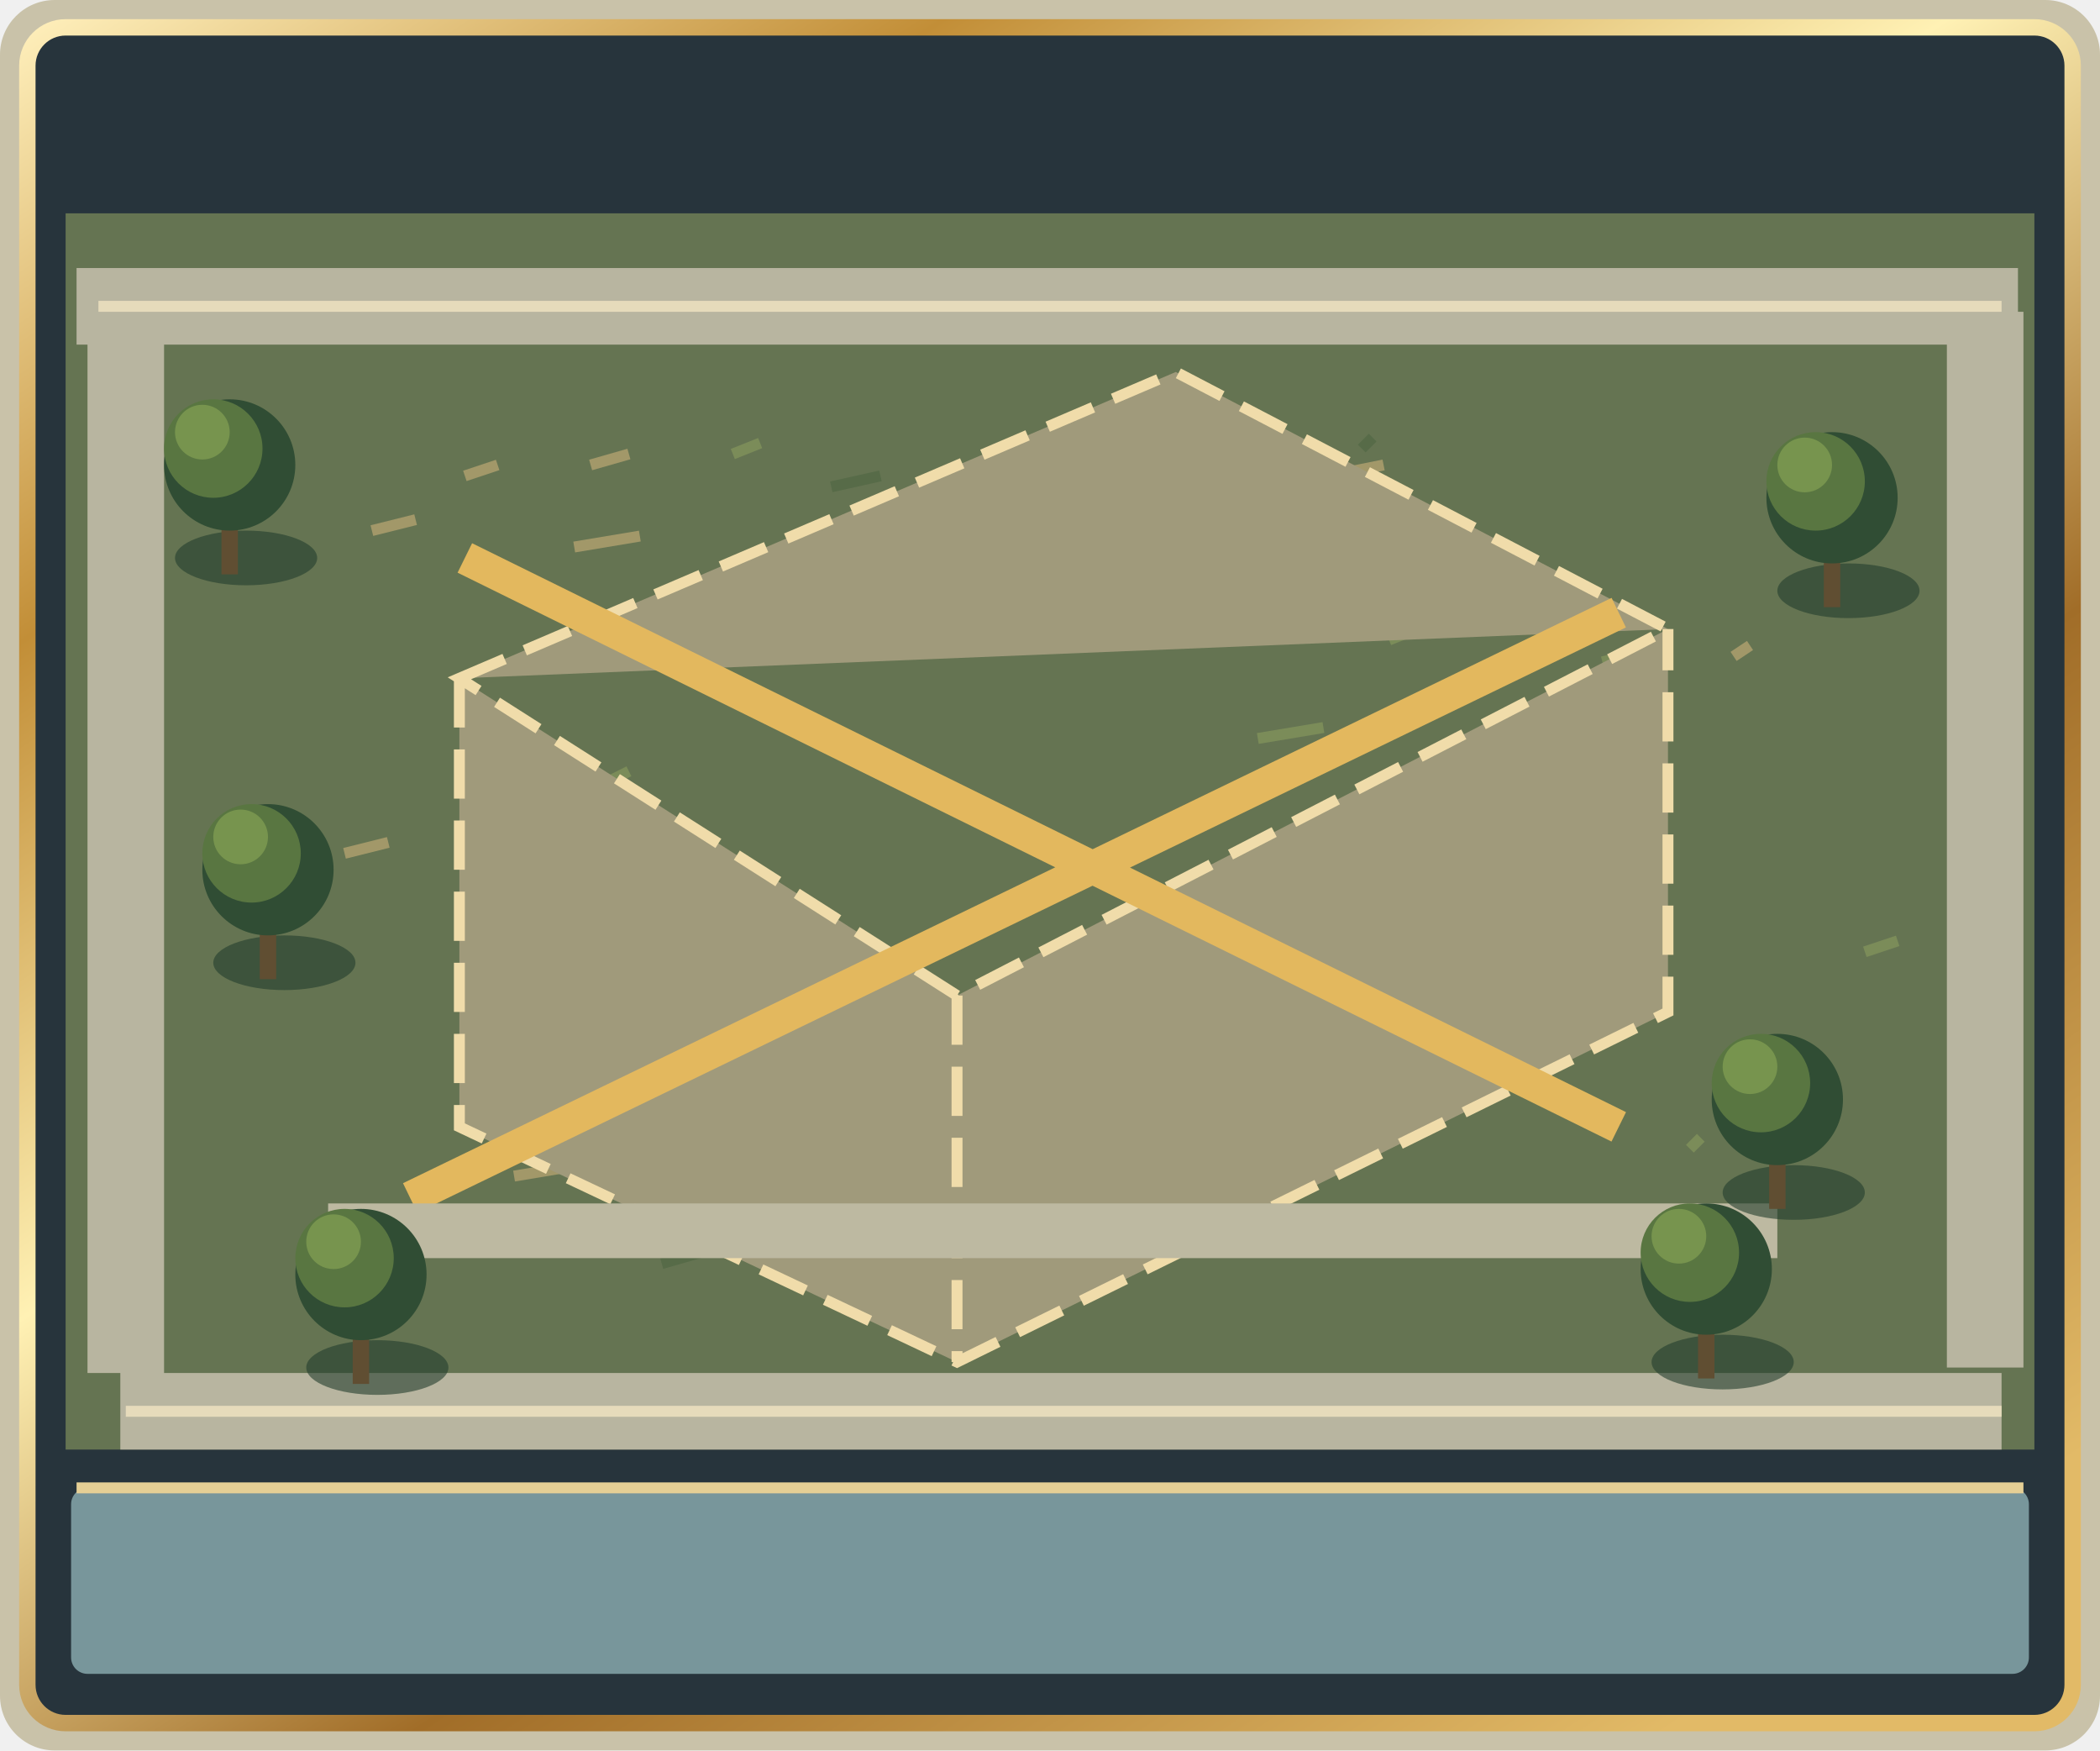
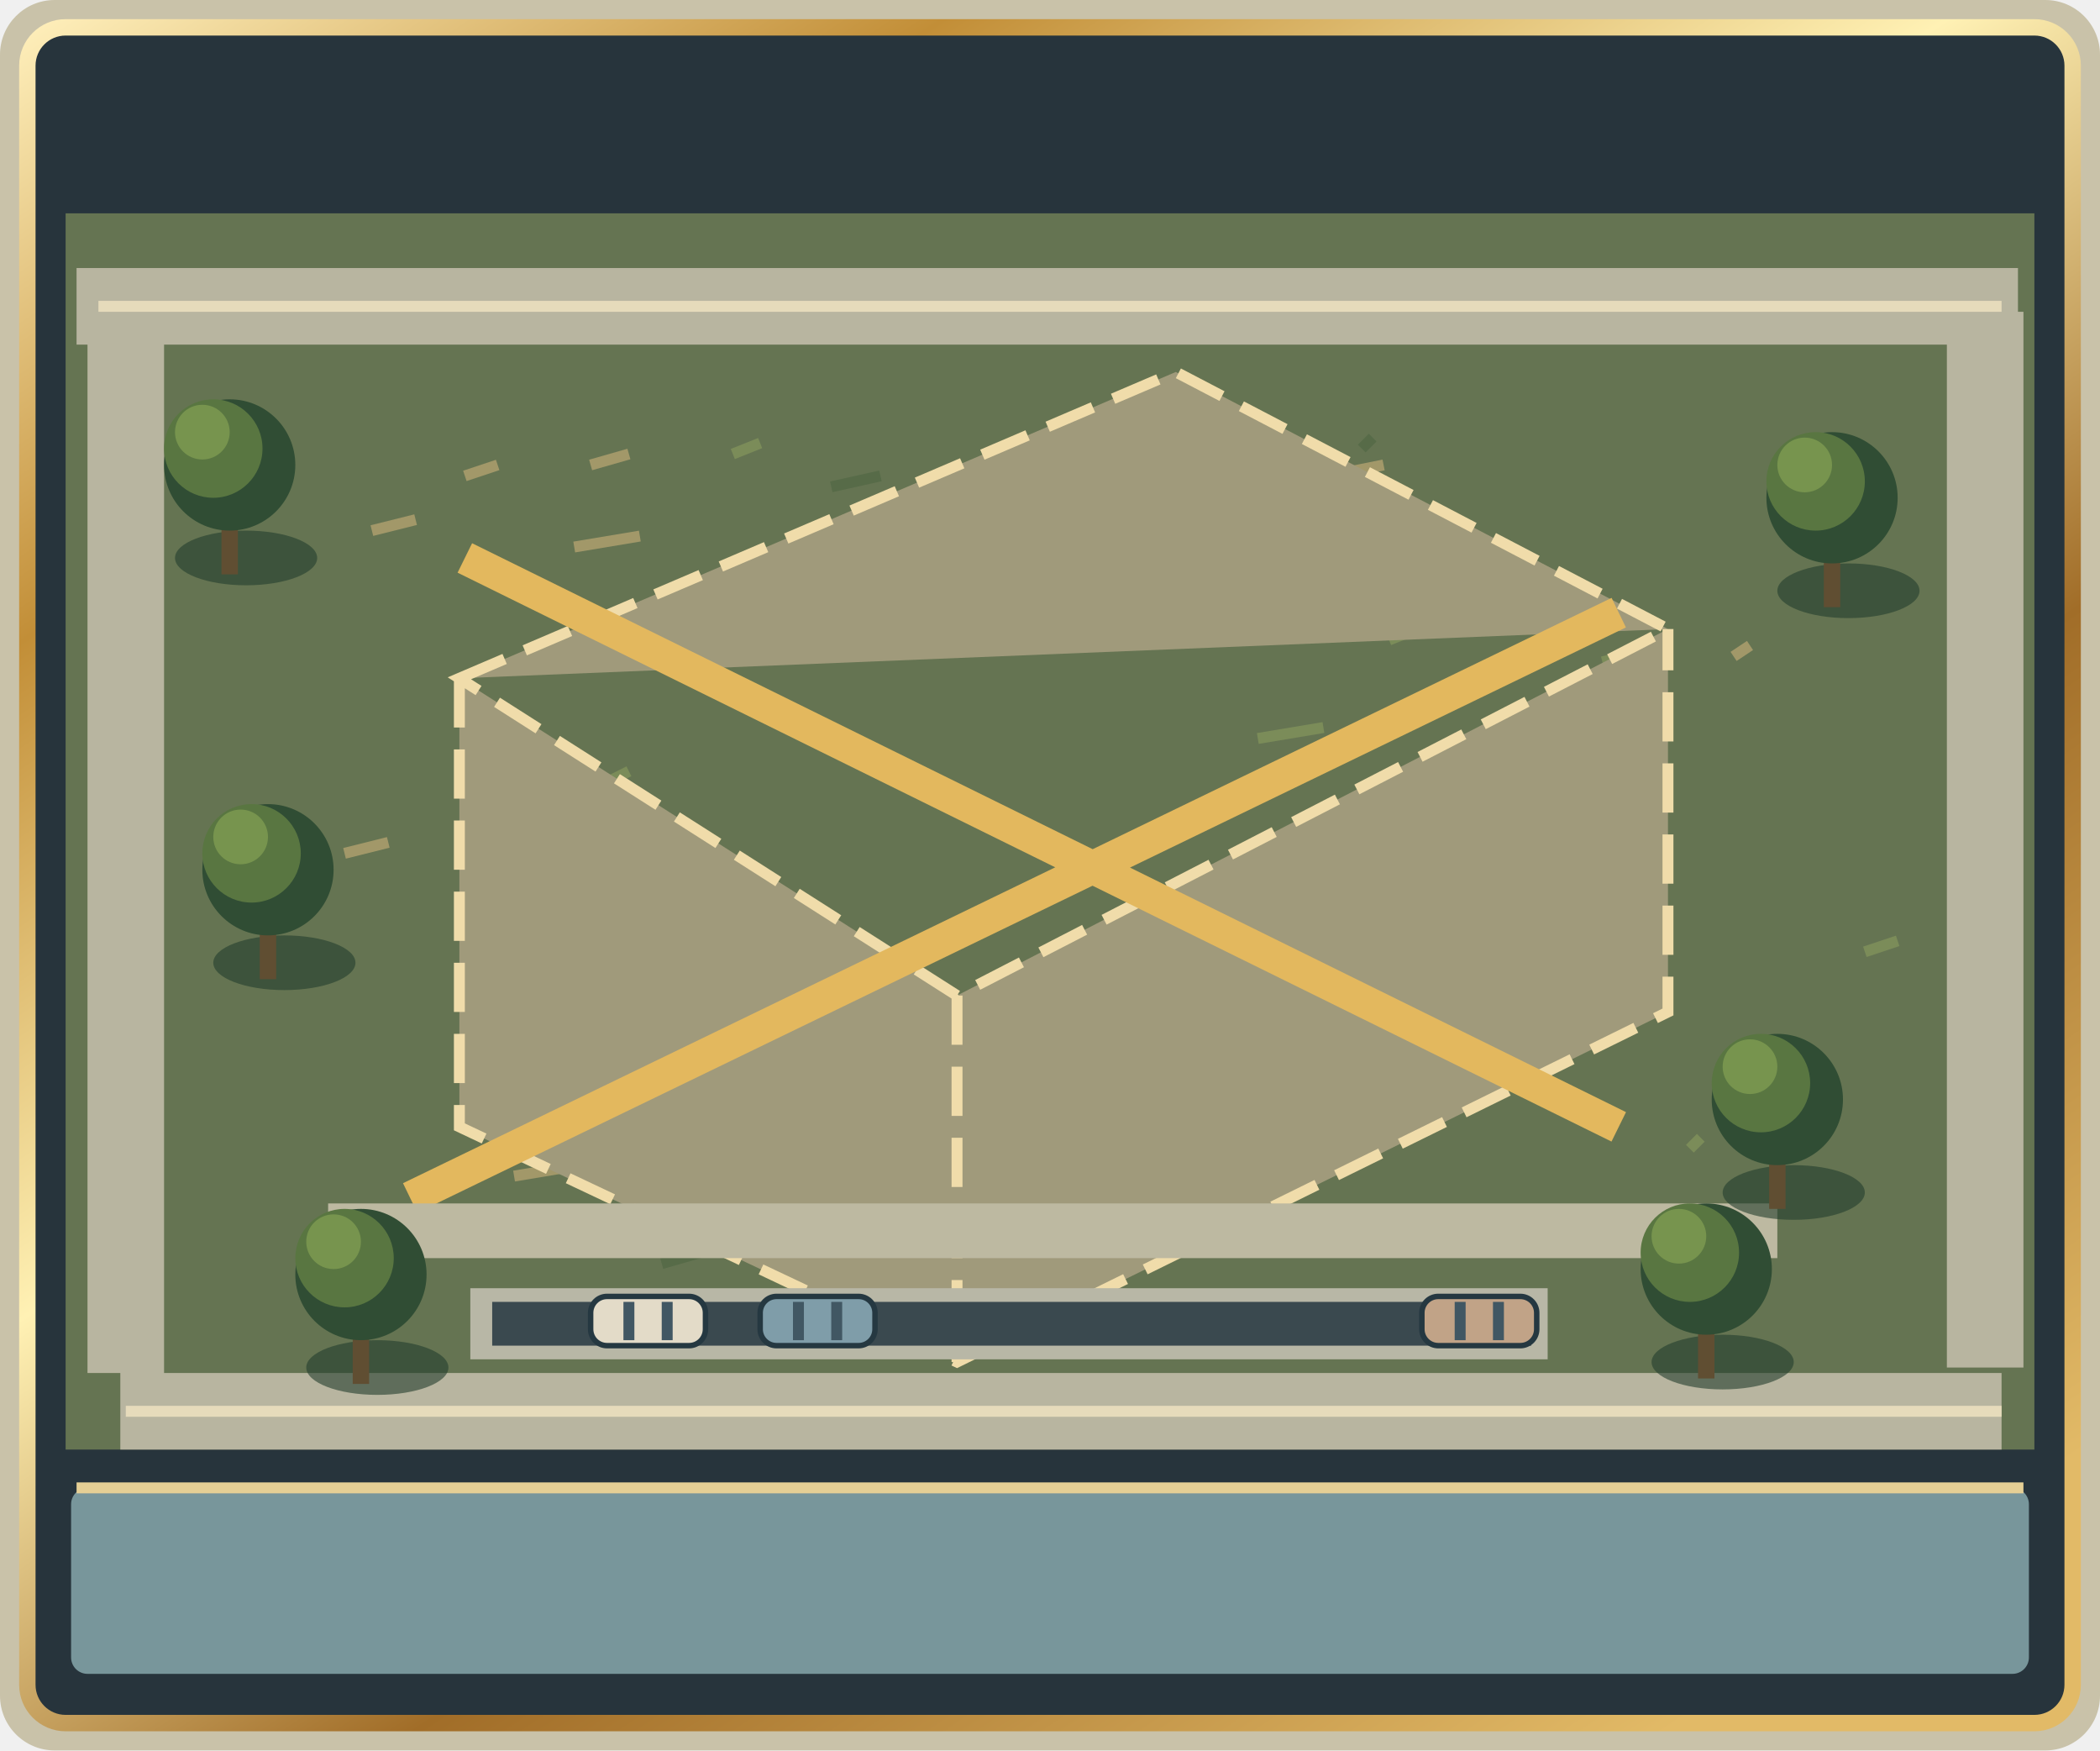
<svg xmlns="http://www.w3.org/2000/svg" viewBox="0 0 384 320" role="img" aria-label="Стадия строительства">
  <defs>
    <linearGradient id="gold" x2="0.8" y2="1">
      <stop stop-color="#fff0bc" />
      <stop offset=".22" stop-color="#c28e37" />
      <stop offset=".46" stop-color="#fff1b4" />
      <stop offset=".7" stop-color="#a16d28" />
      <stop offset="1" stop-color="#e2ba67" />
    </linearGradient>
    <linearGradient id="cream" x2="1" y2="1">
      <stop stop-color="#fff5d7" />
      <stop offset=".5" stop-color="#e8d3a0" />
      <stop offset="1" stop-color="#f7e9c8" />
    </linearGradient>
    <linearGradient id="navy" x2=".7" y2="1">
      <stop stop-color="#263b49" />
      <stop offset="1" stop-color="#06121e" />
    </linearGradient>
    <linearGradient id="glass" x2="1" y2="1">
      <stop stop-color="#d4e9e8" />
      <stop offset=".45" stop-color="#6495ad" />
      <stop offset="1" stop-color="#294453" />
    </linearGradient>
    <pattern id="grain" width="9" height="9" patternUnits="userSpaceOnUse">
      <path d="M0 1h2m3 4h1m1 3h2" stroke="#fff" opacity=".07" />
    </pattern>
  </defs>
  <rect width="384" height="320" rx="10" fill="#c9c2a9" />
  <rect x="5" y="5" width="374" height="310" rx="7" fill="#27343c" stroke="url(#gold)" stroke-width="3" />
  <rect x="12" y="39" width="360" height="226" fill="#657452" />
  <path d="M14 56H369M22 258H366M23 56V251M363 57V250" stroke="#b8b5a0" stroke-width="14" />
  <path d="M18 56H366M23 258H366" stroke="#e6dbbb" stroke-width="2" />
  <path d="M134 83l5 -2" stroke="#7b8c59" stroke-width="2" />
  <path d="M188 221l6 -2" stroke="#576b48" stroke-width="2" />
  <path d="M196 208l11 -2" stroke="#a29869" stroke-width="2" />
  <path d="M63 156l8 -2" stroke="#a29869" stroke-width="2" />
  <path d="M281 155l6 -2" stroke="#7b8c59" stroke-width="2" />
  <path d="M243 87l10 -2" stroke="#a29869" stroke-width="2" />
  <path d="M341 174l6 -2" stroke="#7b8c59" stroke-width="2" />
  <path d="M164 93l5 -2" stroke="#7b8c59" stroke-width="2" />
  <path d="M121 231l7 -2" stroke="#576b48" stroke-width="2" />
  <path d="M258 226l11 -2" stroke="#7b8c59" stroke-width="2" />
  <path d="M254 117l5 -2" stroke="#7b8c59" stroke-width="2" />
  <path d="M172 193l3 -2" stroke="#576b48" stroke-width="2" />
  <path d="M260 158l7 -2" stroke="#576b48" stroke-width="2" />
  <path d="M195 188l4 -2" stroke="#7b8c59" stroke-width="2" />
  <path d="M68 97l8 -2" stroke="#a29869" stroke-width="2" />
  <path d="M318 196l2 -2" stroke="#7b8c59" stroke-width="2" />
  <path d="M278 158l9 -2" stroke="#576b48" stroke-width="2" />
  <path d="M205 155l5 -2" stroke="#7b8c59" stroke-width="2" />
  <path d="M94 215l12 -2" stroke="#a29869" stroke-width="2" />
  <path d="M176 215l8 -2" stroke="#576b48" stroke-width="2" />
  <path d="M85 87l6 -2" stroke="#a29869" stroke-width="2" />
  <path d="M317 120l3 -2" stroke="#a29869" stroke-width="2" />
  <path d="M284 127l2 -2" stroke="#576b48" stroke-width="2" />
  <path d="M153 220l9 -2" stroke="#7b8c59" stroke-width="2" />
  <path d="M171 95l6 -2" stroke="#7b8c59" stroke-width="2" />
  <path d="M249 82l2 -2" stroke="#576b48" stroke-width="2" />
  <path d="M152 89l9 -2" stroke="#576b48" stroke-width="2" />
  <path d="M105 100l12 -2" stroke="#a29869" stroke-width="2" />
  <path d="M311 227l9 -2" stroke="#a29869" stroke-width="2" />
  <path d="M259 187l2 -2" stroke="#a29869" stroke-width="2" />
  <path d="M108 85l7 -2" stroke="#a29869" stroke-width="2" />
  <path d="M286 130l9 -2" stroke="#576b48" stroke-width="2" />
  <path d="M309 210l2 -2" stroke="#7b8c59" stroke-width="2" />
  <path d="M230 135l12 -2" stroke="#7b8c59" stroke-width="2" />
  <path d="M111 143l4 -2" stroke="#7b8c59" stroke-width="2" />
  <path d="M293 121l8 -2" stroke="#7b8c59" stroke-width="2" />
  <path d="M266 225l4 -2" stroke="#576b48" stroke-width="2" />
  <path d="M120 173l6 -2" stroke="#576b48" stroke-width="2" />
  <path d="M123 120l8 -2" stroke="#7b8c59" stroke-width="2" />
  <path d="M47 167l7 -2" stroke="#7b8c59" stroke-width="2" />
  <path d="M84 124l131-56 90 47-130 67zM84 124v82l91 43 130-64v-70M175 182v67" fill="#a09a7b" stroke="#f0dcaa" stroke-width="2" stroke-dasharray="9 4" />
  <path d="M75 219L296 112M85 102l211 104" stroke="#e3b85e" stroke-width="6" />
  <path d="M60 225h265" stroke="#bdb9a1" stroke-width="10" />
+   <path d="M86 242h197" stroke="#b8b7a6" stroke-width="13" />
+   <path d="M90 242h190" stroke="#3a494f" stroke-width="8" />
+   <rect x="108" y="237" width="21" height="9" rx="3" fill="#e3dbc8" stroke="#253841" />
+   <path d="M115 238v7m7-7v7" stroke="#415763" stroke-width="2" />
+   <rect x="139" y="237" width="21" height="9" rx="3" fill="#7f9da9" stroke="#253841" />
+   <path d="M146 238v7m7-7v7" stroke="#415763" stroke-width="2" />
+   <rect x="260" y="237" width="21" height="9" rx="3" fill="#c1a387" stroke="#253841" />
+   <path d="M267 238v7m7-7v7" stroke="#415763" stroke-width="2" />
  <ellipse cx="45" cy="102" rx="13" ry="5" fill="#233e2d" opacity=".6" />
  <path d="M42 92v13" stroke="#604e32" stroke-width="3" />
  <circle cx="42" cy="85" r="12" fill="#304d34" />
  <circle cx="39" cy="82" r="9" fill="#597641" />
  <circle cx="37" cy="79" r="5" fill="#77944e" />
  <ellipse cx="52" cy="176" rx="13" ry="5" fill="#233e2d" opacity=".6" />
  <path d="M49 166v13" stroke="#604e32" stroke-width="3" />
  <circle cx="49" cy="159" r="12" fill="#304d34" />
  <circle cx="46" cy="156" r="9" fill="#597641" />
  <circle cx="44" cy="153" r="5" fill="#77944e" />
  <ellipse cx="328" cy="218" rx="13" ry="5" fill="#233e2d" opacity=".6" />
  <path d="M325 208v13" stroke="#604e32" stroke-width="3" />
  <circle cx="325" cy="201" r="12" fill="#304d34" />
  <circle cx="322" cy="198" r="9" fill="#597641" />
  <circle cx="320" cy="195" r="5" fill="#77944e" />
  <ellipse cx="315" cy="249" rx="13" ry="5" fill="#233e2d" opacity=".6" />
  <path d="M312 239v13" stroke="#604e32" stroke-width="3" />
  <circle cx="312" cy="232" r="12" fill="#304d34" />
  <circle cx="309" cy="229" r="9" fill="#597641" />
  <circle cx="307" cy="226" r="5" fill="#77944e" />
  <ellipse cx="69" cy="250" rx="13" ry="5" fill="#233e2d" opacity=".6" />
  <path d="M66 240v13" stroke="#604e32" stroke-width="3" />
  <circle cx="66" cy="233" r="12" fill="#304d34" />
  <circle cx="63" cy="230" r="9" fill="#597641" />
  <circle cx="61" cy="227" r="5" fill="#77944e" />
  <ellipse cx="338" cy="108" rx="13" ry="5" fill="#233e2d" opacity=".6" />
  <path d="M335 98v13" stroke="#604e32" stroke-width="3" />
  <circle cx="335" cy="91" r="12" fill="#304d34" />
  <circle cx="332" cy="88" r="9" fill="#597641" />
  <circle cx="330" cy="85" r="5" fill="#77944e" />
  <rect x="13" y="272" width="358" height="34" rx="3" fill="#78969b" />
  <path d="M14 272h356" stroke="#e5cf95" stroke-width="2" />
</svg>
